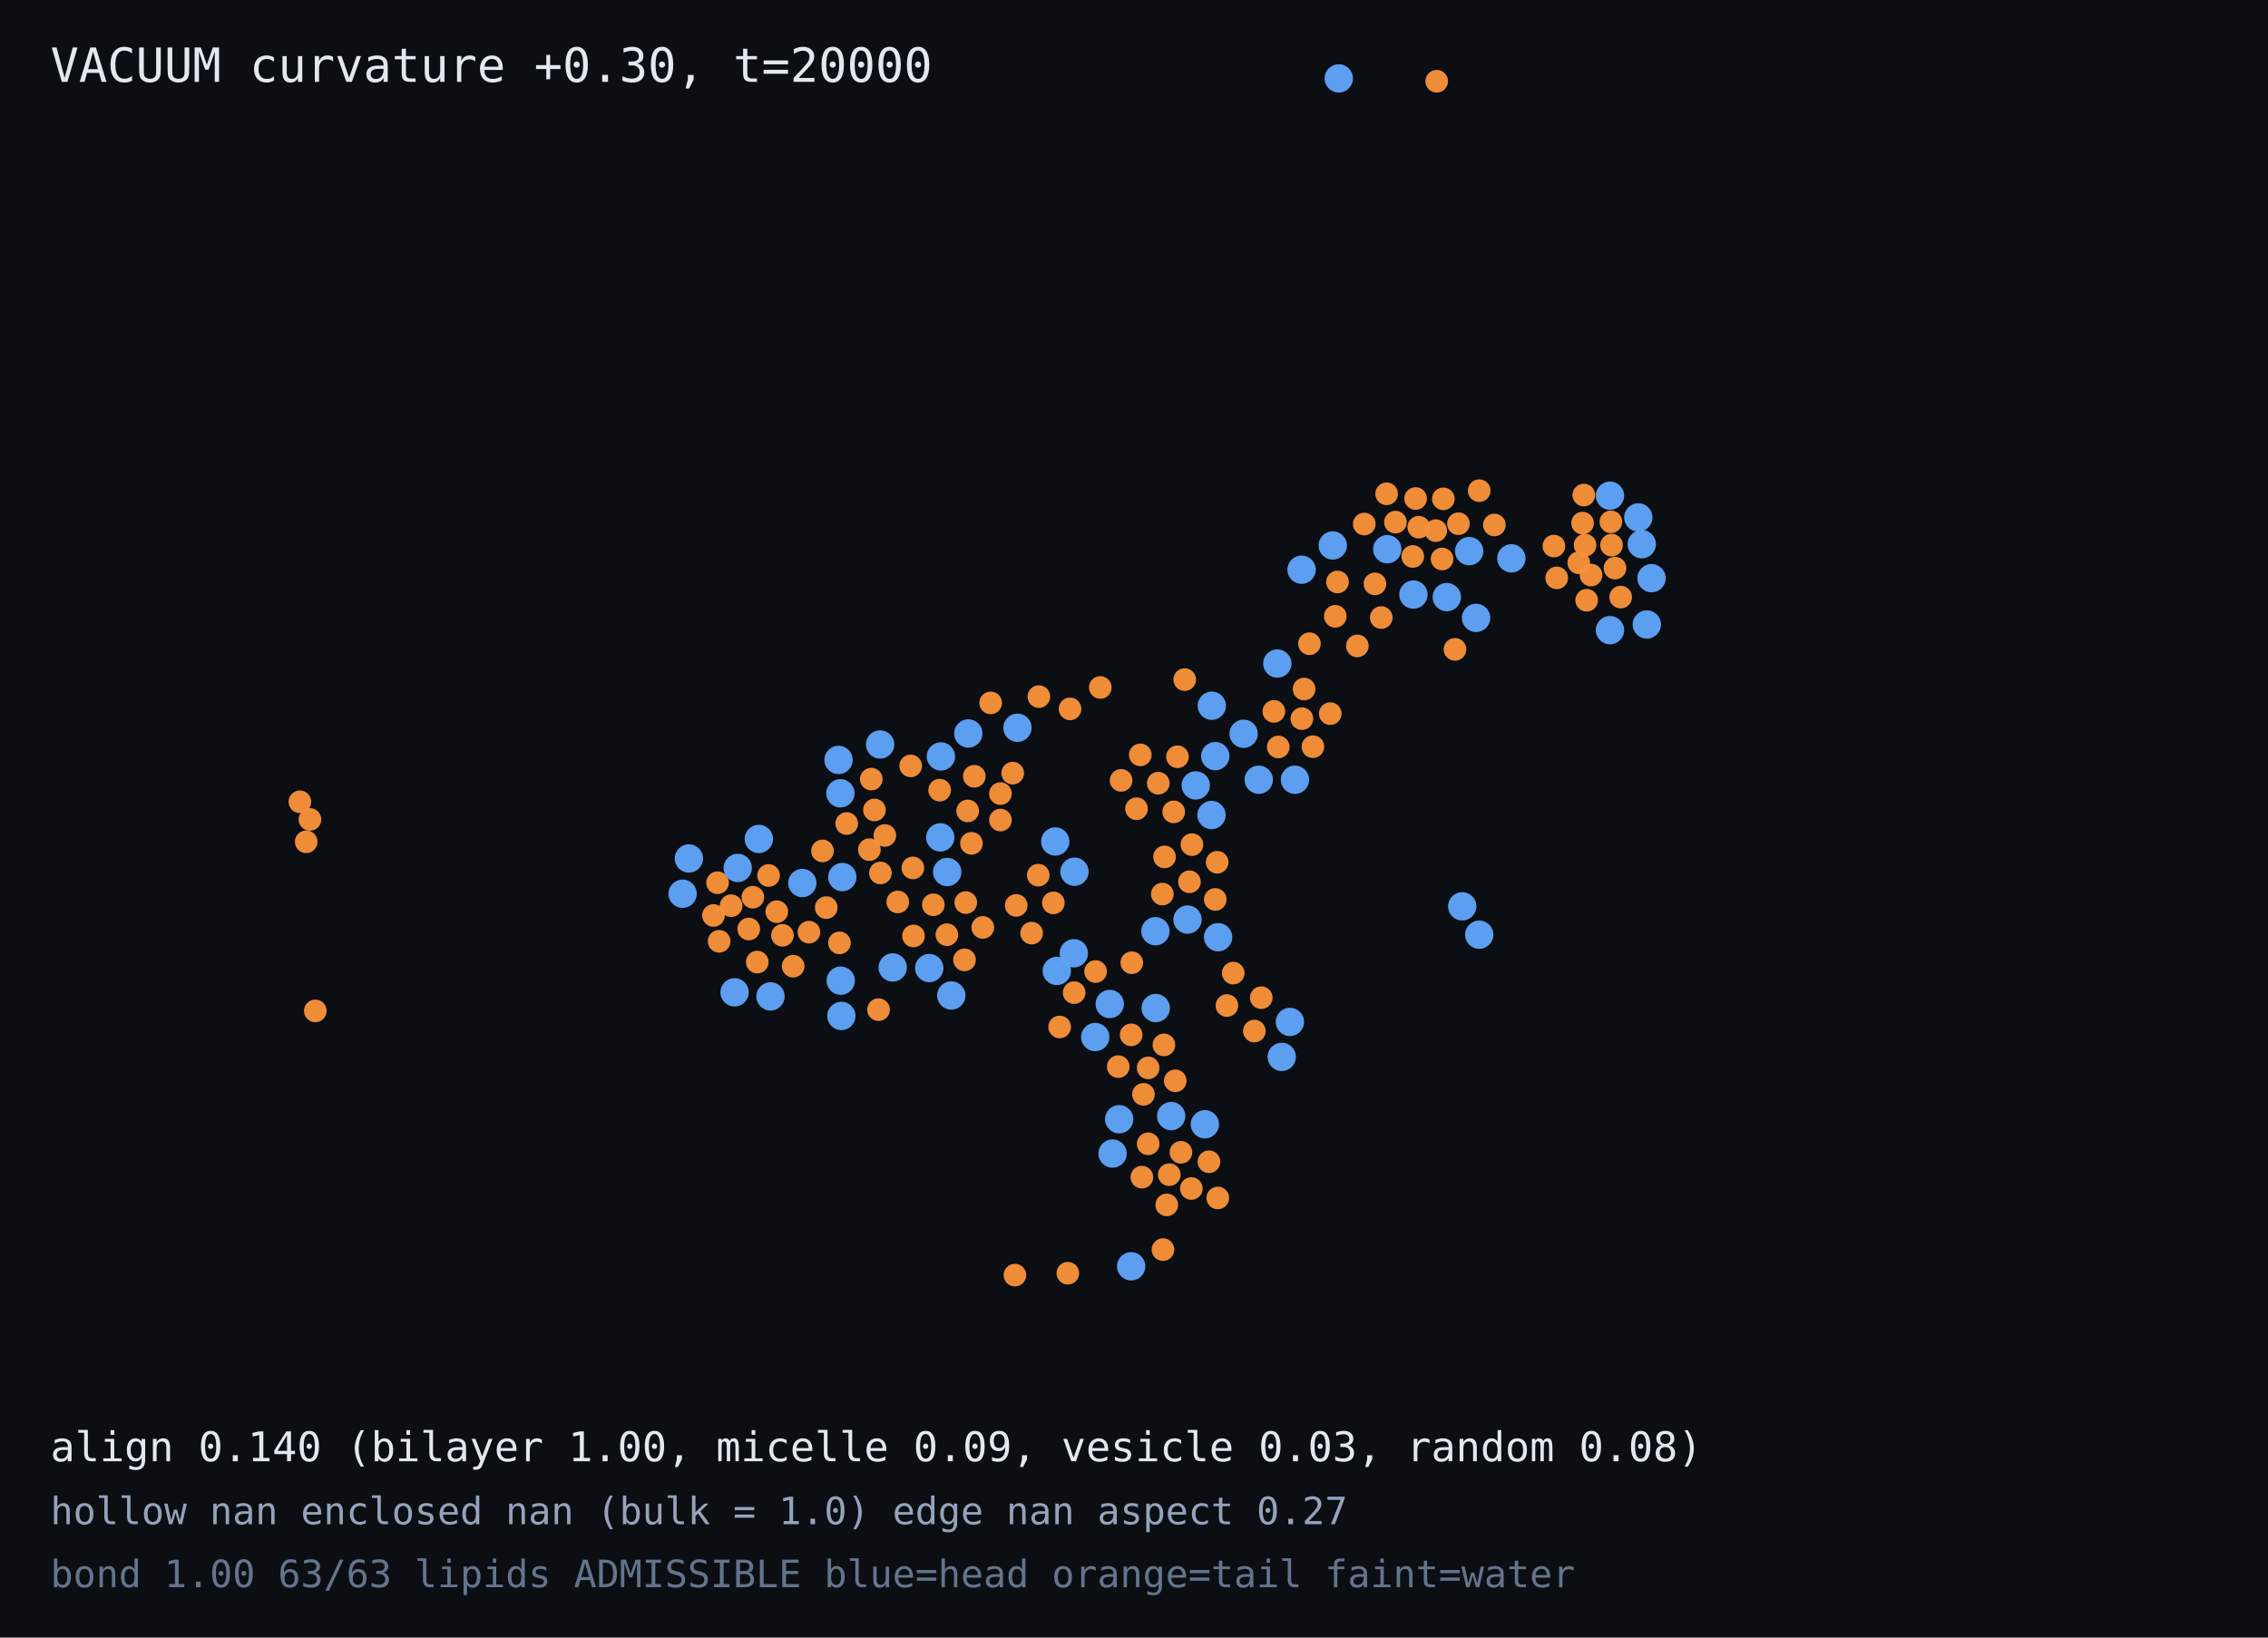
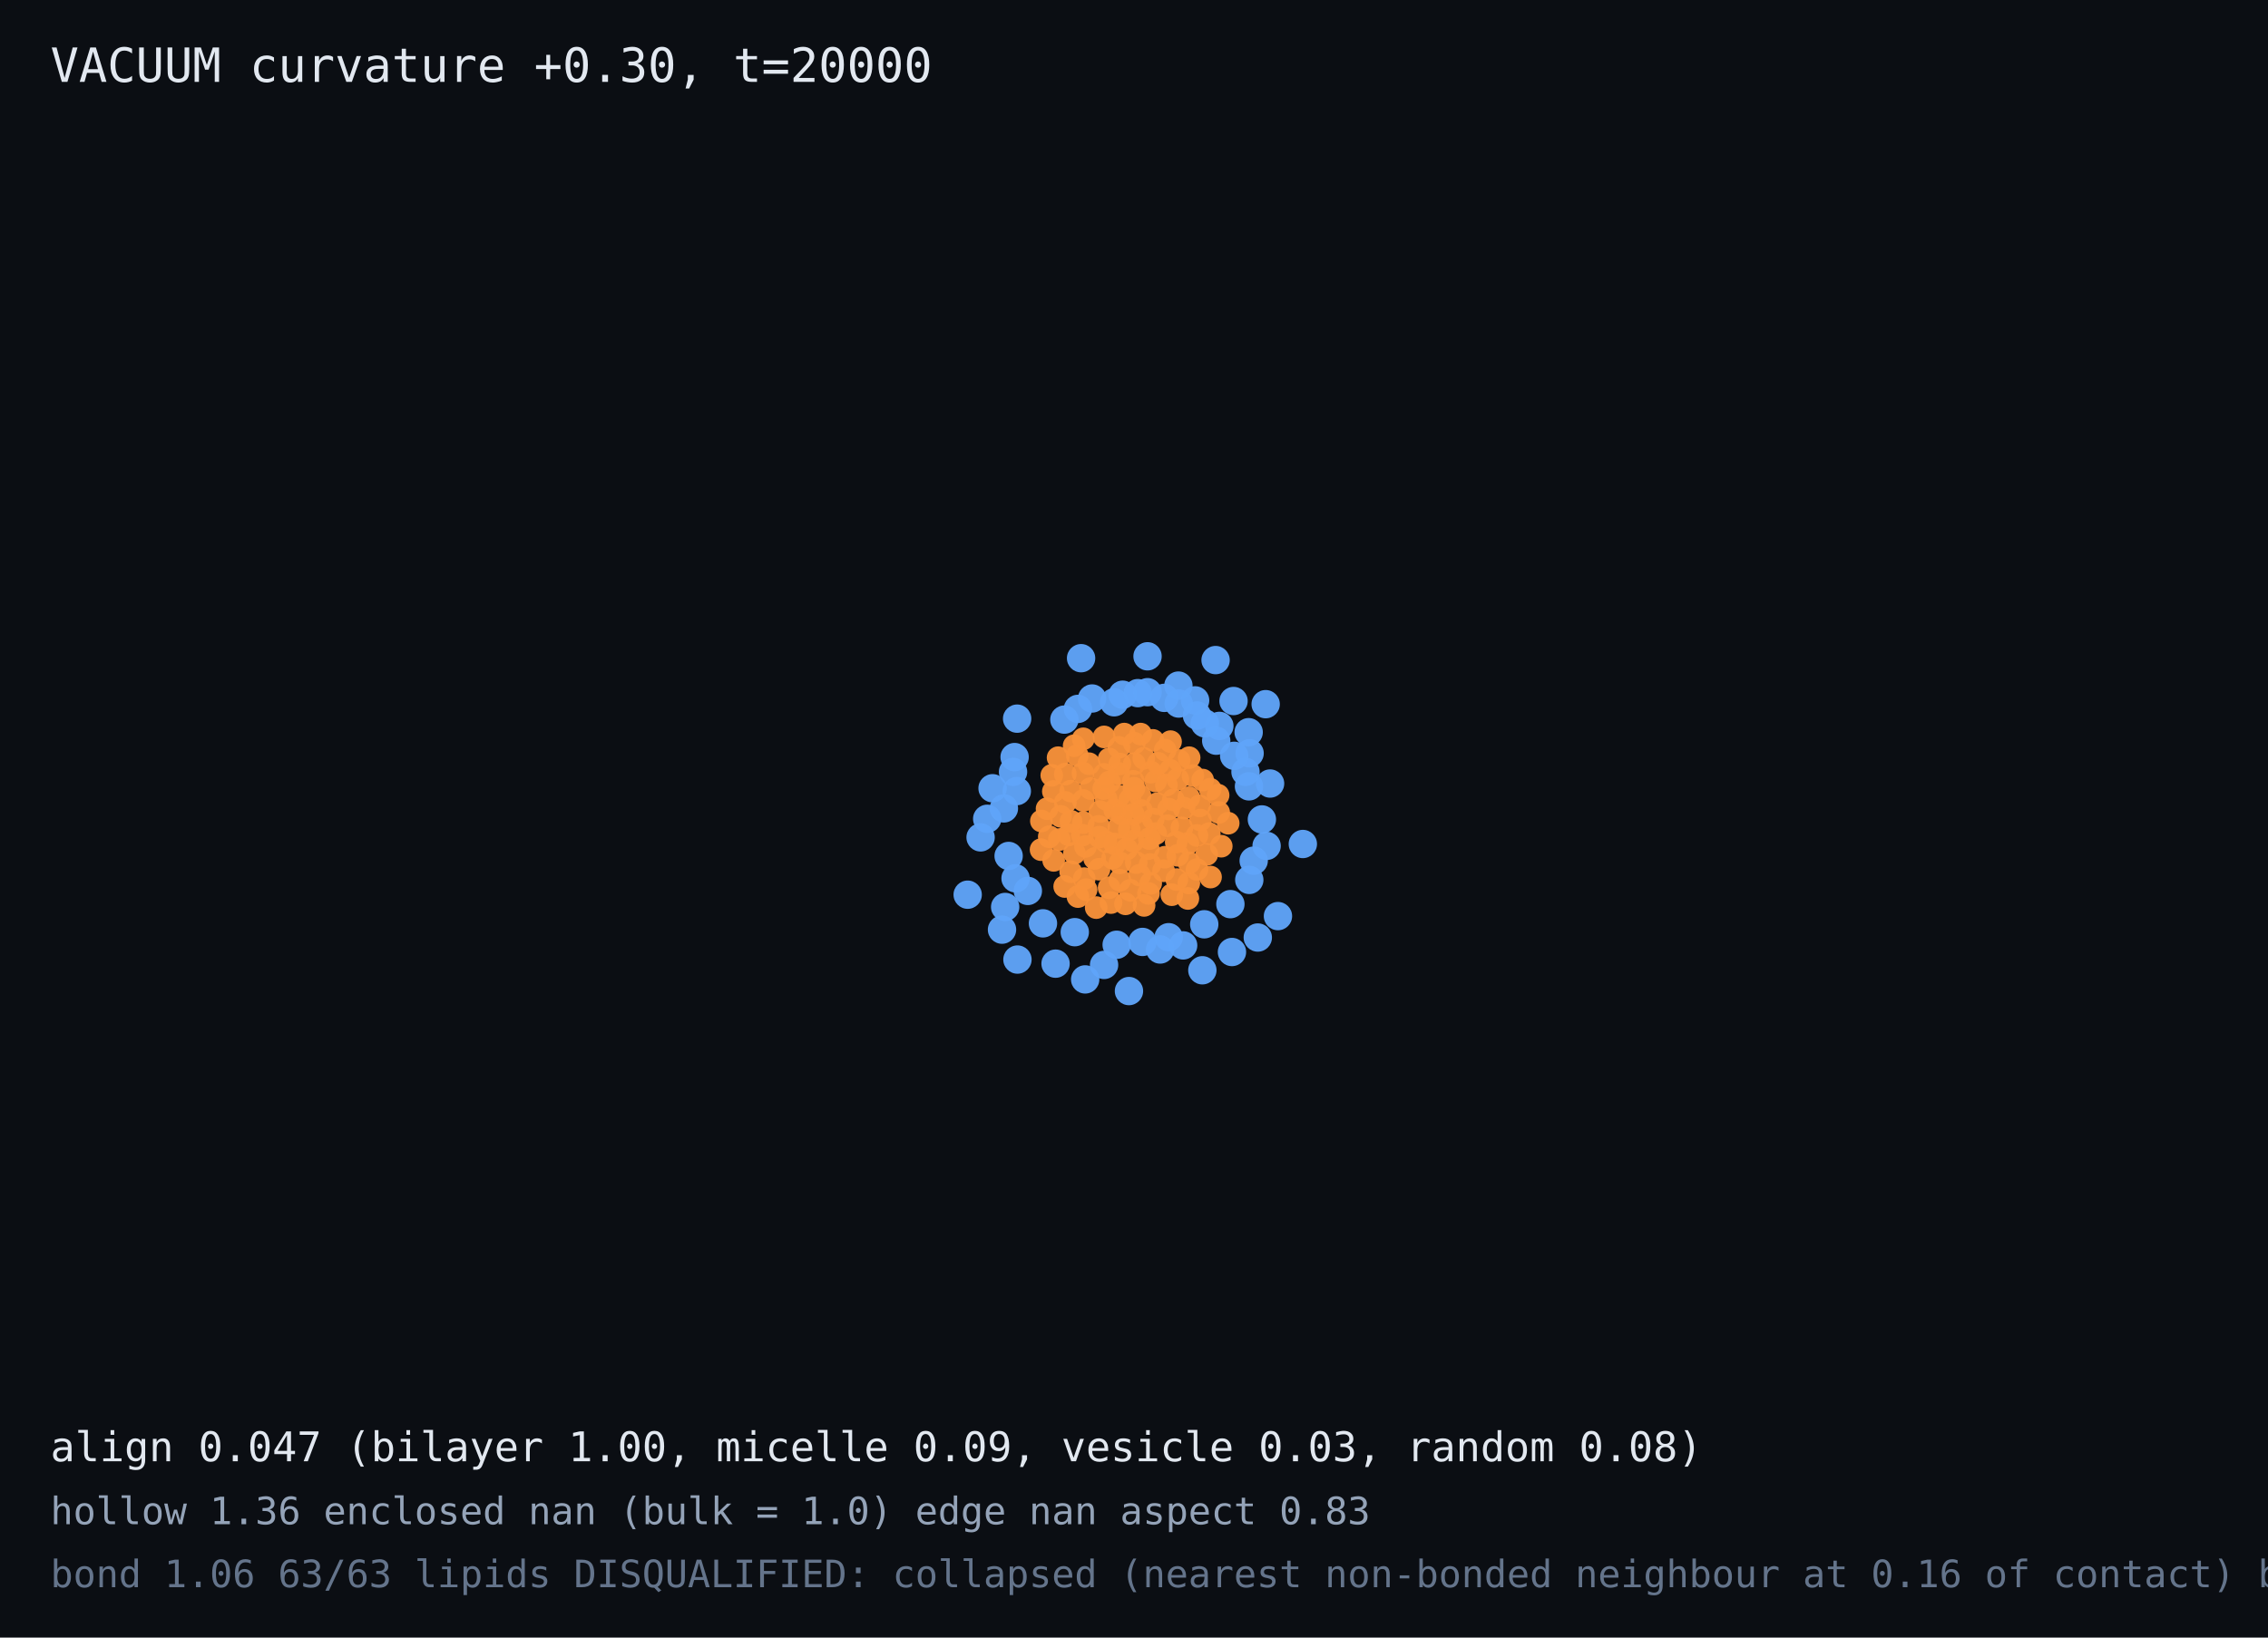
<svg xmlns="http://www.w3.org/2000/svg" width="720" height="520">
  <rect width="720" height="520" fill="#0b0e13" />
-   <circle cx="384.6" cy="258.8" r="4.5" fill="#60a5fa" opacity="0.95" />
-   <circle cx="372.6" cy="257.8" r="3.6" fill="#f9923a" opacity="0.95" />
-   <circle cx="360.8" cy="256.8" r="3.6" fill="#f9923a" opacity="0.95" />
-   <circle cx="244.6" cy="316.4" r="4.5" fill="#60a5fa" opacity="0.95" />
-   <circle cx="251.8" cy="306.8" r="3.6" fill="#f9923a" opacity="0.95" />
-   <circle cx="256.8" cy="296.0" r="3.6" fill="#f9923a" opacity="0.95" />
-   <circle cx="355.3" cy="355.4" r="4.5" fill="#60a5fa" opacity="0.95" />
-   <circle cx="364.5" cy="363.2" r="3.6" fill="#f9923a" opacity="0.95" />
-   <circle cx="371.2" cy="373.0" r="3.6" fill="#f9923a" opacity="0.95" />
-   <circle cx="406.9" cy="335.6" r="4.5" fill="#60a5fa" opacity="0.95" />
-   <circle cx="398.2" cy="327.4" r="3.6" fill="#f9923a" opacity="0.95" />
-   <circle cx="389.5" cy="319.3" r="3.6" fill="#f9923a" opacity="0.95" />
-   <circle cx="411.1" cy="247.6" r="4.5" fill="#60a5fa" opacity="0.95" />
-   <circle cx="416.8" cy="237.1" r="3.6" fill="#f9923a" opacity="0.95" />
-   <circle cx="422.3" cy="226.6" r="3.6" fill="#f9923a" opacity="0.95" />
-   <circle cx="468.6" cy="196.2" r="4.5" fill="#60a5fa" opacity="0.95" />
-   <circle cx="461.9" cy="206.2" r="3.6" fill="#f9923a" opacity="0.95" />
-   <circle cx="456.1" cy="25.8" r="3.6" fill="#f9923a" opacity="0.95" />
-   <circle cx="511.1" cy="157.4" r="4.5" fill="#60a5fa" opacity="0.95" />
-   <circle cx="502.4" cy="166.1" r="3.6" fill="#f9923a" opacity="0.95" />
-   <circle cx="493.3" cy="173.4" r="3.6" fill="#f9923a" opacity="0.95" />
-   <circle cx="279.4" cy="236.4" r="4.5" fill="#60a5fa" opacity="0.95" />
-   <circle cx="289.1" cy="243.2" r="3.6" fill="#f9923a" opacity="0.95" />
-   <circle cx="298.3" cy="250.9" r="3.6" fill="#f9923a" opacity="0.95" />
-   <circle cx="386.7" cy="297.6" r="4.5" fill="#60a5fa" opacity="0.95" />
-   <circle cx="385.8" cy="285.6" r="3.6" fill="#f9923a" opacity="0.95" />
-   <circle cx="386.4" cy="273.8" r="3.6" fill="#f9923a" opacity="0.95" />
-   <circle cx="520.1" cy="164.3" r="4.5" fill="#60a5fa" opacity="0.95" />
-   <circle cx="511.6" cy="173.1" r="3.6" fill="#f9923a" opacity="0.95" />
-   <circle cx="501.2" cy="178.7" r="3.6" fill="#f9923a" opacity="0.95" />
-   <circle cx="216.7" cy="283.8" r="4.5" fill="#60a5fa" opacity="0.95" />
-   <circle cx="226.5" cy="290.7" r="3.6" fill="#f9923a" opacity="0.95" />
-   <circle cx="237.7" cy="295.0" r="3.6" fill="#f9923a" opacity="0.95" />
-   <circle cx="302.0" cy="316.1" r="4.5" fill="#60a5fa" opacity="0.95" />
-   <circle cx="306.2" cy="304.8" r="3.6" fill="#f9923a" opacity="0.95" />
-   <circle cx="312.0" cy="294.5" r="3.6" fill="#f9923a" opacity="0.95" />
-   <circle cx="479.8" cy="177.3" r="4.5" fill="#60a5fa" opacity="0.95" />
-   <circle cx="474.4" cy="166.7" r="3.6" fill="#f9923a" opacity="0.95" />
-   <circle cx="469.6" cy="155.8" r="3.6" fill="#f9923a" opacity="0.95" />
-   <circle cx="394.8" cy="233.0" r="4.5" fill="#60a5fa" opacity="0.95" />
-   <circle cx="404.4" cy="225.9" r="3.6" fill="#f9923a" opacity="0.95" />
-   <circle cx="414.0" cy="218.8" r="3.6" fill="#f9923a" opacity="0.95" />
-   <circle cx="240.9" cy="266.4" r="4.5" fill="#60a5fa" opacity="0.95" />
-   <circle cx="244.0" cy="278.0" r="3.6" fill="#f9923a" opacity="0.95" />
-   <circle cx="246.6" cy="289.5" r="3.6" fill="#f9923a" opacity="0.95" />
-   <circle cx="423.1" cy="173.2" r="4.5" fill="#60a5fa" opacity="0.95" />
-   <circle cx="433.1" cy="166.4" r="3.6" fill="#f9923a" opacity="0.95" />
-   <circle cx="440.2" cy="156.8" r="3.6" fill="#f9923a" opacity="0.95" />
-   <circle cx="524.3" cy="183.6" r="4.5" fill="#60a5fa" opacity="0.95" />
-   <circle cx="512.7" cy="180.4" r="3.6" fill="#f9923a" opacity="0.95" />
-   <circle cx="503.2" cy="173.1" r="3.6" fill="#f9923a" opacity="0.95" />
-   <circle cx="521.2" cy="172.8" r="4.5" fill="#60a5fa" opacity="0.95" />
-   <circle cx="511.4" cy="165.7" r="3.6" fill="#f9923a" opacity="0.95" />
-   <circle cx="502.8" cy="157.2" r="3.6" fill="#f9923a" opacity="0.95" />
-   <circle cx="384.7" cy="224.1" r="4.5" fill="#60a5fa" opacity="0.95" />
-   <circle cx="376.1" cy="215.8" r="3.6" fill="#f9923a" opacity="0.95" />
-   <circle cx="369.2" cy="396.8" r="3.6" fill="#f9923a" opacity="0.95" />
-   <circle cx="469.6" cy="296.8" r="4.5" fill="#60a5fa" opacity="0.95" />
-   <circle cx="285.0" cy="286.4" r="3.6" fill="#f9923a" opacity="0.95" />
-   <circle cx="289.8" cy="275.6" r="3.6" fill="#f9923a" opacity="0.95" />
-   <circle cx="233.2" cy="315.1" r="4.5" fill="#60a5fa" opacity="0.95" />
-   <circle cx="240.4" cy="305.5" r="3.6" fill="#f9923a" opacity="0.95" />
-   <circle cx="248.4" cy="297.0" r="3.6" fill="#f9923a" opacity="0.95" />
-   <circle cx="379.6" cy="249.4" r="4.5" fill="#60a5fa" opacity="0.95" />
-   <circle cx="367.7" cy="248.7" r="3.6" fill="#f9923a" opacity="0.95" />
-   <circle cx="355.9" cy="247.8" r="3.6" fill="#f9923a" opacity="0.95" />
-   <circle cx="295.0" cy="307.4" r="4.5" fill="#60a5fa" opacity="0.95" />
-   <circle cx="300.6" cy="296.8" r="3.6" fill="#f9923a" opacity="0.95" />
-   <circle cx="306.6" cy="286.6" r="3.6" fill="#f9923a" opacity="0.95" />
-   <circle cx="335.5" cy="308.3" r="4.5" fill="#60a5fa" opacity="0.95" />
-   <circle cx="347.8" cy="308.5" r="3.6" fill="#f9923a" opacity="0.95" />
-   <circle cx="359.3" cy="305.7" r="3.6" fill="#f9923a" opacity="0.95" />
-   <circle cx="347.7" cy="329.3" r="4.5" fill="#60a5fa" opacity="0.95" />
-   <circle cx="355.0" cy="338.7" r="3.6" fill="#f9923a" opacity="0.95" />
-   <circle cx="363.0" cy="347.5" r="3.6" fill="#f9923a" opacity="0.95" />
-   <circle cx="371.8" cy="354.4" r="4.5" fill="#60a5fa" opacity="0.95" />
-   <circle cx="374.9" cy="365.9" r="3.6" fill="#f9923a" opacity="0.95" />
-   <circle cx="378.2" cy="377.4" r="3.6" fill="#f9923a" opacity="0.95" />
-   <circle cx="335.0" cy="267.2" r="4.5" fill="#60a5fa" opacity="0.95" />
-   <circle cx="329.6" cy="277.9" r="3.6" fill="#f9923a" opacity="0.95" />
-   <circle cx="322.6" cy="287.5" r="3.6" fill="#f9923a" opacity="0.95" />
-   <circle cx="359.1" cy="402.1" r="4.5" fill="#60a5fa" opacity="0.95" />
-   <circle cx="349.3" cy="218.3" r="3.6" fill="#f9923a" opacity="0.95" />
-   <circle cx="339.7" cy="225.1" r="3.6" fill="#f9923a" opacity="0.95" />
-   <circle cx="459.3" cy="189.6" r="4.5" fill="#60a5fa" opacity="0.95" />
-   <circle cx="457.8" cy="177.5" r="3.6" fill="#f9923a" opacity="0.95" />
-   <circle cx="463.0" cy="166.3" r="3.6" fill="#f9923a" opacity="0.95" />
-   <circle cx="266.2" cy="241.3" r="4.5" fill="#60a5fa" opacity="0.95" />
-   <circle cx="276.6" cy="247.4" r="3.6" fill="#f9923a" opacity="0.95" />
-   <circle cx="95.2" cy="254.6" r="3.6" fill="#f9923a" opacity="0.95" />
-   <circle cx="298.5" cy="265.9" r="4.5" fill="#60a5fa" opacity="0.95" />
-   <circle cx="307.2" cy="257.5" r="3.6" fill="#f9923a" opacity="0.95" />
-   <circle cx="317.6" cy="252.0" r="3.6" fill="#f9923a" opacity="0.95" />
-   <circle cx="323.0" cy="231.1" r="4.5" fill="#60a5fa" opacity="0.95" />
-   <circle cx="329.8" cy="221.2" r="3.6" fill="#f9923a" opacity="0.95" />
-   <circle cx="339.0" cy="404.3" r="3.6" fill="#f9923a" opacity="0.95" />
-   <circle cx="266.8" cy="251.9" r="4.5" fill="#60a5fa" opacity="0.95" />
-   <circle cx="277.6" cy="257.2" r="3.6" fill="#f9923a" opacity="0.95" />
-   <circle cx="98.4" cy="260.2" r="3.6" fill="#f9923a" opacity="0.95" />
-   <circle cx="466.4" cy="175.0" r="4.5" fill="#60a5fa" opacity="0.95" />
-   <circle cx="455.8" cy="168.5" r="3.6" fill="#f9923a" opacity="0.95" />
-   <circle cx="449.4" cy="158.3" r="3.6" fill="#f9923a" opacity="0.95" />
-   <circle cx="300.7" cy="276.9" r="4.5" fill="#60a5fa" opacity="0.95" />
-   <circle cx="308.4" cy="267.8" r="3.6" fill="#f9923a" opacity="0.95" />
-   <circle cx="317.6" cy="260.4" r="3.6" fill="#f9923a" opacity="0.95" />
-   <circle cx="218.7" cy="272.6" r="4.5" fill="#60a5fa" opacity="0.95" />
-   <circle cx="227.8" cy="280.3" r="3.6" fill="#f9923a" opacity="0.95" />
-   <circle cx="239.0" cy="284.9" r="3.6" fill="#f9923a" opacity="0.95" />
-   <circle cx="353.2" cy="366.3" r="4.5" fill="#60a5fa" opacity="0.95" />
-   <circle cx="362.5" cy="373.8" r="3.6" fill="#f9923a" opacity="0.95" />
-   <circle cx="370.4" cy="382.6" r="3.6" fill="#f9923a" opacity="0.95" />
-   <circle cx="234.2" cy="275.6" r="4.5" fill="#60a5fa" opacity="0.95" />
-   <circle cx="232.1" cy="287.6" r="3.6" fill="#f9923a" opacity="0.95" />
-   <circle cx="228.3" cy="298.9" r="3.6" fill="#f9923a" opacity="0.95" />
-   <circle cx="448.7" cy="188.8" r="4.5" fill="#60a5fa" opacity="0.95" />
-   <circle cx="448.5" cy="176.7" r="3.6" fill="#f9923a" opacity="0.95" />
-   <circle cx="443.0" cy="165.8" r="3.6" fill="#f9923a" opacity="0.95" />
-   <circle cx="405.5" cy="210.7" r="4.5" fill="#60a5fa" opacity="0.95" />
-   <circle cx="415.7" cy="204.4" r="3.6" fill="#f9923a" opacity="0.95" />
-   <circle cx="423.9" cy="195.7" r="3.6" fill="#f9923a" opacity="0.95" />
-   <circle cx="267.1" cy="322.6" r="4.5" fill="#60a5fa" opacity="0.95" />
-   <circle cx="278.9" cy="320.6" r="3.6" fill="#f9923a" opacity="0.95" />
-   <circle cx="100.1" cy="321.0" r="3.6" fill="#f9923a" opacity="0.95" />
-   <circle cx="385.8" cy="240.1" r="4.5" fill="#60a5fa" opacity="0.95" />
-   <circle cx="373.8" cy="240.3" r="3.6" fill="#f9923a" opacity="0.95" />
-   <circle cx="362.0" cy="239.7" r="3.6" fill="#f9923a" opacity="0.95" />
-   <circle cx="366.9" cy="320.1" r="4.5" fill="#60a5fa" opacity="0.95" />
-   <circle cx="369.5" cy="331.8" r="3.6" fill="#f9923a" opacity="0.95" />
-   <circle cx="373.1" cy="343.2" r="3.6" fill="#f9923a" opacity="0.95" />
-   <circle cx="298.7" cy="240.2" r="4.5" fill="#60a5fa" opacity="0.95" />
-   <circle cx="309.3" cy="246.5" r="3.6" fill="#f9923a" opacity="0.95" />
-   <circle cx="321.5" cy="245.5" r="3.6" fill="#f9923a" opacity="0.95" />
-   <circle cx="440.4" cy="174.4" r="4.5" fill="#60a5fa" opacity="0.95" />
-   <circle cx="450.4" cy="167.4" r="3.6" fill="#f9923a" opacity="0.95" />
-   <circle cx="458.2" cy="158.4" r="3.6" fill="#f9923a" opacity="0.95" />
-   <circle cx="511.1" cy="200.1" r="4.5" fill="#60a5fa" opacity="0.95" />
-   <circle cx="503.7" cy="190.6" r="3.6" fill="#f9923a" opacity="0.95" />
-   <circle cx="494.2" cy="183.5" r="3.6" fill="#f9923a" opacity="0.95" />
-   <circle cx="341.1" cy="276.8" r="4.5" fill="#60a5fa" opacity="0.95" />
-   <circle cx="334.4" cy="286.7" r="3.6" fill="#f9923a" opacity="0.95" />
-   <circle cx="327.5" cy="296.3" r="3.6" fill="#f9923a" opacity="0.95" />
-   <circle cx="254.7" cy="280.4" r="4.5" fill="#60a5fa" opacity="0.95" />
-   <circle cx="261.1" cy="270.2" r="3.6" fill="#f9923a" opacity="0.95" />
-   <circle cx="268.8" cy="261.5" r="3.6" fill="#f9923a" opacity="0.95" />
-   <circle cx="399.6" cy="247.6" r="4.5" fill="#60a5fa" opacity="0.95" />
-   <circle cx="405.8" cy="237.2" r="3.6" fill="#f9923a" opacity="0.95" />
-   <circle cx="413.3" cy="228.2" r="3.6" fill="#f9923a" opacity="0.95" />
-   <circle cx="377.0" cy="292.0" r="4.5" fill="#60a5fa" opacity="0.95" />
-   <circle cx="377.6" cy="280.0" r="3.6" fill="#f9923a" opacity="0.95" />
-   <circle cx="378.4" cy="268.2" r="3.6" fill="#f9923a" opacity="0.95" />
-   <circle cx="464.2" cy="287.8" r="4.5" fill="#60a5fa" opacity="0.95" />
-   <circle cx="279.5" cy="277.2" r="3.6" fill="#f9923a" opacity="0.95" />
-   <circle cx="280.9" cy="265.3" r="3.6" fill="#f9923a" opacity="0.95" />
-   <circle cx="522.8" cy="198.3" r="4.5" fill="#60a5fa" opacity="0.95" />
-   <circle cx="514.5" cy="189.6" r="3.6" fill="#f9923a" opacity="0.95" />
-   <circle cx="505.1" cy="182.6" r="3.6" fill="#f9923a" opacity="0.95" />
-   <circle cx="409.5" cy="324.5" r="4.5" fill="#60a5fa" opacity="0.95" />
-   <circle cx="400.4" cy="316.8" r="3.6" fill="#f9923a" opacity="0.95" />
-   <circle cx="391.5" cy="309.0" r="3.6" fill="#f9923a" opacity="0.95" />
-   <circle cx="266.9" cy="311.4" r="4.5" fill="#60a5fa" opacity="0.95" />
-   <circle cx="266.5" cy="299.4" r="3.6" fill="#f9923a" opacity="0.95" />
-   <circle cx="262.3" cy="288.2" r="3.6" fill="#f9923a" opacity="0.95" />
-   <circle cx="382.5" cy="357.0" r="4.5" fill="#60a5fa" opacity="0.95" />
-   <circle cx="383.8" cy="368.9" r="3.6" fill="#f9923a" opacity="0.95" />
-   <circle cx="386.6" cy="380.4" r="3.6" fill="#f9923a" opacity="0.95" />
-   <circle cx="283.4" cy="307.2" r="4.5" fill="#60a5fa" opacity="0.95" />
-   <circle cx="290.0" cy="297.2" r="3.6" fill="#f9923a" opacity="0.95" />
-   <circle cx="296.3" cy="287.3" r="3.6" fill="#f9923a" opacity="0.95" />
-   <circle cx="340.9" cy="302.7" r="4.5" fill="#60a5fa" opacity="0.95" />
-   <circle cx="341.0" cy="315.2" r="3.6" fill="#f9923a" opacity="0.95" />
-   <circle cx="336.4" cy="326.1" r="3.6" fill="#f9923a" opacity="0.95" />
-   <circle cx="352.3" cy="318.8" r="4.5" fill="#60a5fa" opacity="0.95" />
-   <circle cx="359.1" cy="328.6" r="3.6" fill="#f9923a" opacity="0.95" />
-   <circle cx="364.5" cy="339.1" r="3.6" fill="#f9923a" opacity="0.95" />
-   <circle cx="366.8" cy="295.7" r="4.5" fill="#60a5fa" opacity="0.95" />
-   <circle cx="369.0" cy="283.9" r="3.6" fill="#f9923a" opacity="0.95" />
-   <circle cx="369.7" cy="272.1" r="3.6" fill="#f9923a" opacity="0.95" />
-   <circle cx="425.0" cy="24.9" r="4.5" fill="#60a5fa" opacity="0.95" />
-   <circle cx="430.9" cy="205.1" r="3.6" fill="#f9923a" opacity="0.95" />
-   <circle cx="438.5" cy="196.1" r="3.6" fill="#f9923a" opacity="0.95" />
-   <circle cx="267.4" cy="278.5" r="4.5" fill="#60a5fa" opacity="0.95" />
-   <circle cx="276.0" cy="269.8" r="3.6" fill="#f9923a" opacity="0.95" />
-   <circle cx="97.2" cy="267.3" r="3.6" fill="#f9923a" opacity="0.95" />
-   <circle cx="413.2" cy="180.9" r="4.5" fill="#60a5fa" opacity="0.95" />
-   <circle cx="424.6" cy="184.8" r="3.6" fill="#f9923a" opacity="0.95" />
-   <circle cx="436.5" cy="185.4" r="3.6" fill="#f9923a" opacity="0.95" />
-   <circle cx="307.4" cy="232.9" r="4.5" fill="#60a5fa" opacity="0.95" />
-   <circle cx="314.5" cy="223.2" r="3.6" fill="#f9923a" opacity="0.95" />
-   <circle cx="322.2" cy="404.9" r="3.6" fill="#f9923a" opacity="0.95" />
+   <circle cx="346.7" cy="221.8" r="4.5" fill="#60a5fa" opacity="0.95" />
+   <circle cx="355.2" cy="252.8" r="3.6" fill="#f9923a" opacity="0.95" />
+   <circle cx="369.8" cy="272.2" r="3.6" fill="#f9923a" opacity="0.95" />
+   <circle cx="321.6" cy="245.1" r="4.5" fill="#60a5fa" opacity="0.95" />
+   <circle cx="343.6" cy="265.2" r="3.6" fill="#f9923a" opacity="0.95" />
+   <circle cx="357.3" cy="287.0" r="3.6" fill="#f9923a" opacity="0.95" />
+   <circle cx="320.2" cy="271.8" r="4.5" fill="#60a5fa" opacity="0.95" />
+   <circle cx="348.9" cy="276.0" r="3.6" fill="#f9923a" opacity="0.95" />
+   <circle cx="372.0" cy="284.1" r="3.6" fill="#f9923a" opacity="0.95" />
+   <circle cx="362.7" cy="299.1" r="4.5" fill="#60a5fa" opacity="0.95" />
+   <circle cx="380.0" cy="276.1" r="3.6" fill="#f9923a" opacity="0.95" />
+   <circle cx="386.7" cy="252.5" r="3.6" fill="#f9923a" opacity="0.95" />
+   <circle cx="395.4" cy="245.1" r="4.5" fill="#60a5fa" opacity="0.95" />
+   <circle cx="365.4" cy="245.2" r="3.6" fill="#f9923a" opacity="0.95" />
+   <circle cx="341.0" cy="236.8" r="3.6" fill="#f9923a" opacity="0.95" />
+   <circle cx="402.1" cy="268.6" r="4.5" fill="#60a5fa" opacity="0.95" />
+   <circle cx="375.9" cy="256.6" r="3.6" fill="#f9923a" opacity="0.95" />
+   <circle cx="360.1" cy="236.0" r="3.6" fill="#f9923a" opacity="0.95" />
+   <circle cx="382.5" cy="229.7" r="4.5" fill="#60a5fa" opacity="0.95" />
+   <circle cx="361.9" cy="252.7" r="3.6" fill="#f9923a" opacity="0.95" />
+   <circle cx="334.4" cy="251.3" r="3.6" fill="#f9923a" opacity="0.95" />
+   <circle cx="385.9" cy="209.6" r="4.5" fill="#60a5fa" opacity="0.95" />
+   <circle cx="371.6" cy="235.5" r="3.6" fill="#f9923a" opacity="0.95" />
+   <circle cx="366.1" cy="260.1" r="3.6" fill="#f9923a" opacity="0.95" />
+   <circle cx="390.6" cy="287.1" r="4.5" fill="#60a5fa" opacity="0.95" />
+   <circle cx="381.1" cy="260.4" r="3.6" fill="#f9923a" opacity="0.95" />
+   <circle cx="369.9" cy="238.2" r="3.6" fill="#f9923a" opacity="0.95" />
+   <circle cx="358.4" cy="314.7" r="4.5" fill="#60a5fa" opacity="0.95" />
+   <circle cx="348.0" cy="288.2" r="3.6" fill="#f9923a" opacity="0.95" />
+   <circle cx="330.5" cy="269.8" r="3.6" fill="#f9923a" opacity="0.95" />
+   <circle cx="342.2" cy="225.1" r="4.5" fill="#60a5fa" opacity="0.95" />
+   <circle cx="353.9" cy="257.2" r="3.6" fill="#f9923a" opacity="0.95" />
+   <circle cx="377.1" cy="267.8" r="3.6" fill="#f9923a" opacity="0.95" />
+   <circle cx="322.8" cy="251.2" r="4.5" fill="#60a5fa" opacity="0.95" />
+   <circle cx="349.0" cy="265.8" r="3.6" fill="#f9923a" opacity="0.95" />
+   <circle cx="363.2" cy="287.5" r="3.6" fill="#f9923a" opacity="0.95" />
+   <circle cx="350.5" cy="306.4" r="4.5" fill="#60a5fa" opacity="0.95" />
+   <circle cx="338.0" cy="281.5" r="3.6" fill="#f9923a" opacity="0.95" />
+   <circle cx="332.4" cy="256.8" r="3.6" fill="#f9923a" opacity="0.95" />
+   <circle cx="374.1" cy="217.7" r="4.5" fill="#60a5fa" opacity="0.95" />
+   <circle cx="355.5" cy="242.6" r="3.6" fill="#f9923a" opacity="0.95" />
+   <circle cx="353.9" cy="268.0" r="3.6" fill="#f9923a" opacity="0.95" />
+   <circle cx="391.6" cy="222.6" r="4.5" fill="#60a5fa" opacity="0.95" />
+   <circle cx="371.5" cy="244.6" r="3.6" fill="#f9923a" opacity="0.95" />
+   <circle cx="349.2" cy="257.7" r="3.6" fill="#f9923a" opacity="0.95" />
+   <circle cx="375.6" cy="300.2" r="4.5" fill="#60a5fa" opacity="0.95" />
+   <circle cx="373.9" cy="271.6" r="3.6" fill="#f9923a" opacity="0.95" />
+   <circle cx="381.8" cy="247.7" r="3.6" fill="#f9923a" opacity="0.95" />
+   <circle cx="344.5" cy="311.0" r="4.5" fill="#60a5fa" opacity="0.95" />
+   <circle cx="344.8" cy="282.5" r="3.6" fill="#f9923a" opacity="0.95" />
+   <circle cx="330.6" cy="260.7" r="3.6" fill="#f9923a" opacity="0.95" />
+   <circle cx="331.1" cy="293.2" r="4.5" fill="#60a5fa" opacity="0.95" />
+   <circle cx="333.1" cy="265.7" r="3.6" fill="#f9923a" opacity="0.95" />
+   <circle cx="335.9" cy="240.6" r="3.6" fill="#f9923a" opacity="0.95" />
+   <circle cx="381.7" cy="308.1" r="4.5" fill="#60a5fa" opacity="0.95" />
+   <circle cx="384.3" cy="278.5" r="3.6" fill="#f9923a" opacity="0.95" />
+   <circle cx="371.0" cy="256.9" r="3.6" fill="#f9923a" opacity="0.95" />
+   <circle cx="307.2" cy="284.1" r="4.5" fill="#60a5fa" opacity="0.95" />
+   <circle cx="334.5" cy="273.2" r="3.6" fill="#f9923a" opacity="0.95" />
+   <circle cx="346.2" cy="250.4" r="3.6" fill="#f9923a" opacity="0.95" />
+   <circle cx="413.6" cy="268.0" r="4.5" fill="#60a5fa" opacity="0.95" />
+   <circle cx="386.9" cy="258.0" r="3.6" fill="#f9923a" opacity="0.95" />
+   <circle cx="362.4" cy="257.4" r="3.6" fill="#f9923a" opacity="0.95" />
+   <circle cx="380.0" cy="227.2" r="4.5" fill="#60a5fa" opacity="0.95" />
+   <circle cx="359.8" cy="248.1" r="3.6" fill="#f9923a" opacity="0.95" />
+   <circle cx="336.7" cy="259.2" r="3.6" fill="#f9923a" opacity="0.95" />
+   <circle cx="326.3" cy="282.9" r="4.5" fill="#60a5fa" opacity="0.95" />
+   <circle cx="355.5" cy="279.5" r="3.6" fill="#f9923a" opacity="0.95" />
+   <circle cx="375.2" cy="262.9" r="3.6" fill="#f9923a" opacity="0.95" />
+   <circle cx="313.4" cy="260.0" r="4.5" fill="#60a5fa" opacity="0.95" />
+   <circle cx="341.1" cy="270.9" r="3.6" fill="#f9923a" opacity="0.95" />
+   <circle cx="366.9" cy="264.7" r="3.6" fill="#f9923a" opacity="0.95" />
+   <circle cx="353.7" cy="223.0" r="4.5" fill="#60a5fa" opacity="0.95" />
+   <circle cx="358.7" cy="253.9" r="3.6" fill="#f9923a" opacity="0.95" />
+   <circle cx="361.8" cy="277.9" r="3.6" fill="#f9923a" opacity="0.95" />
+   <circle cx="356.4" cy="220.6" r="4.5" fill="#60a5fa" opacity="0.95" />
+   <circle cx="351.2" cy="253.8" r="3.6" fill="#f9923a" opacity="0.95" />
+   <circle cx="365.1" cy="274.5" r="3.6" fill="#f9923a" opacity="0.95" />
+   <circle cx="322.9" cy="228.2" r="4.5" fill="#60a5fa" opacity="0.95" />
+   <circle cx="339.9" cy="251.2" r="3.6" fill="#f9923a" opacity="0.95" />
+   <circle cx="359.7" cy="267.1" r="3.6" fill="#f9923a" opacity="0.95" />
+   <circle cx="341.2" cy="296.0" r="4.5" fill="#60a5fa" opacity="0.95" />
+   <circle cx="365.3" cy="280.5" r="3.6" fill="#f9923a" opacity="0.95" />
+   <circle cx="387.7" cy="268.7" r="3.6" fill="#f9923a" opacity="0.95" />
+   <circle cx="399.3" cy="297.7" r="4.5" fill="#60a5fa" opacity="0.95" />
+   <circle cx="377.4" cy="280.4" r="3.6" fill="#f9923a" opacity="0.95" />
+   <circle cx="358.5" cy="263.5" r="3.6" fill="#f9923a" opacity="0.95" />
+   <circle cx="396.7" cy="239.2" r="4.5" fill="#60a5fa" opacity="0.95" />
+   <circle cx="366.9" cy="248.0" r="3.6" fill="#f9923a" opacity="0.95" />
+   <circle cx="342.0" cy="239.9" r="3.6" fill="#f9923a" opacity="0.95" />
+   <circle cx="322.1" cy="240.4" r="4.5" fill="#60a5fa" opacity="0.95" />
+   <circle cx="339.3" cy="265.1" r="3.6" fill="#f9923a" opacity="0.95" />
+   <circle cx="352.7" cy="286.6" r="3.6" fill="#f9923a" opacity="0.95" />
+   <circle cx="364.3" cy="208.4" r="4.5" fill="#60a5fa" opacity="0.95" />
+   <circle cx="355.2" cy="237.3" r="3.6" fill="#f9923a" opacity="0.95" />
+   <circle cx="362.6" cy="262.4" r="3.6" fill="#f9923a" opacity="0.95" />
+   <circle cx="396.4" cy="232.5" r="4.5" fill="#60a5fa" opacity="0.95" />
+   <circle cx="370.3" cy="249.3" r="3.6" fill="#f9923a" opacity="0.95" />
+   <circle cx="343.8" cy="245.5" r="3.6" fill="#f9923a" opacity="0.95" />
+   <circle cx="405.7" cy="290.9" r="4.5" fill="#60a5fa" opacity="0.95" />
+   <circle cx="377.1" cy="285.3" r="3.6" fill="#f9923a" opacity="0.95" />
+   <circle cx="357.7" cy="269.6" r="3.6" fill="#f9923a" opacity="0.95" />
+   <circle cx="315.1" cy="250.3" r="4.5" fill="#60a5fa" opacity="0.95" />
+   <circle cx="343.9" cy="261.2" r="3.6" fill="#f9923a" opacity="0.95" />
+   <circle cx="358.8" cy="282.7" r="3.6" fill="#f9923a" opacity="0.95" />
+   <circle cx="337.9" cy="228.5" r="4.5" fill="#60a5fa" opacity="0.95" />
+   <circle cx="356.1" cy="258.5" r="3.6" fill="#f9923a" opacity="0.95" />
+   <circle cx="380.0" cy="265.3" r="3.6" fill="#f9923a" opacity="0.95" />
+   <circle cx="322.4" cy="278.9" r="4.5" fill="#60a5fa" opacity="0.95" />
+   <circle cx="352.1" cy="281.9" r="3.6" fill="#f9923a" opacity="0.95" />
+   <circle cx="373.4" cy="267.4" r="3.6" fill="#f9923a" opacity="0.95" />
+   <circle cx="374.2" cy="223.4" r="4.5" fill="#60a5fa" opacity="0.95" />
+   <circle cx="355.2" cy="245.6" r="3.6" fill="#f9923a" opacity="0.95" />
+   <circle cx="344.6" cy="268.8" r="3.6" fill="#f9923a" opacity="0.95" />
+   <circle cx="391.1" cy="302.3" r="4.5" fill="#60a5fa" opacity="0.95" />
+   <circle cx="373.6" cy="279.3" r="3.6" fill="#f9923a" opacity="0.95" />
+   <circle cx="367.4" cy="255.2" r="3.6" fill="#f9923a" opacity="0.95" />
+   <circle cx="379.4" cy="222.4" r="4.5" fill="#60a5fa" opacity="0.95" />
+   <circle cx="352.1" cy="241.0" r="3.6" fill="#f9923a" opacity="0.95" />
+   <circle cx="351.1" cy="267.3" r="3.6" fill="#f9923a" opacity="0.95" />
+   <circle cx="401.8" cy="223.6" r="4.5" fill="#60a5fa" opacity="0.95" />
+   <circle cx="377.5" cy="240.6" r="3.6" fill="#f9923a" opacity="0.95" />
+   <circle cx="359.8" cy="258.6" r="3.6" fill="#f9923a" opacity="0.95" />
+   <circle cx="386.1" cy="235.2" r="4.5" fill="#60a5fa" opacity="0.95" />
+   <circle cx="360.0" cy="250.3" r="3.6" fill="#f9923a" opacity="0.95" />
+   <circle cx="333.9" cy="246.2" r="3.6" fill="#f9923a" opacity="0.95" />
+   <circle cx="400.6" cy="260.2" r="4.5" fill="#60a5fa" opacity="0.95" />
+   <circle cx="370.7" cy="262.2" r="3.6" fill="#f9923a" opacity="0.95" />
+   <circle cx="347.5" cy="272.6" r="3.6" fill="#f9923a" opacity="0.95" />
+   <circle cx="318.7" cy="256.7" r="4.5" fill="#60a5fa" opacity="0.95" />
+   <circle cx="348.8" cy="262.4" r="3.6" fill="#f9923a" opacity="0.95" />
+   <circle cx="364.6" cy="283.7" r="3.6" fill="#f9923a" opacity="0.95" />
+   <circle cx="371.0" cy="297.6" r="4.5" fill="#60a5fa" opacity="0.95" />
+   <circle cx="383.1" cy="271.3" r="3.6" fill="#f9923a" opacity="0.95" />
+   <circle cx="378.7" cy="246.3" r="3.6" fill="#f9923a" opacity="0.95" />
+   <circle cx="323.0" cy="304.7" r="4.5" fill="#60a5fa" opacity="0.95" />
+   <circle cx="342.2" cy="284.7" r="3.6" fill="#f9923a" opacity="0.95" />
+   <circle cx="355.2" cy="262.7" r="3.6" fill="#f9923a" opacity="0.95" />
+   <circle cx="369.6" cy="221.6" r="4.5" fill="#60a5fa" opacity="0.95" />
+   <circle cx="350.5" cy="245.9" r="3.6" fill="#f9923a" opacity="0.95" />
+   <circle cx="353.2" cy="272.5" r="3.6" fill="#f9923a" opacity="0.95" />
+   <circle cx="398.0" cy="273.3" r="4.5" fill="#60a5fa" opacity="0.95" />
+   <circle cx="377.4" cy="253.3" r="3.6" fill="#f9923a" opacity="0.95" />
+   <circle cx="362.1" cy="233.1" r="3.6" fill="#f9923a" opacity="0.95" />
+   <circle cx="391.8" cy="240.0" r="4.5" fill="#60a5fa" opacity="0.95" />
+   <circle cx="363.1" cy="240.8" r="3.6" fill="#f9923a" opacity="0.95" />
+   <circle cx="338.2" cy="245.8" r="3.6" fill="#f9923a" opacity="0.95" />
+   <circle cx="382.3" cy="293.5" r="4.5" fill="#60a5fa" opacity="0.95" />
+   <circle cx="383.9" cy="264.7" r="3.6" fill="#f9923a" opacity="0.95" />
+   <circle cx="374.3" cy="241.5" r="3.6" fill="#f9923a" opacity="0.95" />
+   <circle cx="311.3" cy="265.9" r="4.5" fill="#60a5fa" opacity="0.95" />
+   <circle cx="340.0" cy="260.8" r="3.6" fill="#f9923a" opacity="0.95" />
+   <circle cx="364.9" cy="266.3" r="3.6" fill="#f9923a" opacity="0.95" />
+   <circle cx="335.1" cy="306.0" r="4.5" fill="#60a5fa" opacity="0.95" />
+   <circle cx="344.2" cy="279.0" r="3.6" fill="#f9923a" opacity="0.95" />
+   <circle cx="343.9" cy="254.2" r="3.6" fill="#f9923a" opacity="0.95" />
+   <circle cx="387.1" cy="230.5" r="4.5" fill="#60a5fa" opacity="0.95" />
+   <circle cx="360.1" cy="242.5" r="3.6" fill="#f9923a" opacity="0.95" />
+   <circle cx="338.2" cy="254.8" r="3.6" fill="#f9923a" opacity="0.95" />
+   <circle cx="396.5" cy="249.7" r="4.5" fill="#60a5fa" opacity="0.95" />
+   <circle cx="367.7" cy="242.4" r="3.6" fill="#f9923a" opacity="0.95" />
+   <circle cx="343.9" cy="234.6" r="3.6" fill="#f9923a" opacity="0.95" />
+   <circle cx="354.5" cy="300.0" r="4.5" fill="#60a5fa" opacity="0.95" />
+   <circle cx="369.4" cy="276.5" r="3.6" fill="#f9923a" opacity="0.95" />
+   <circle cx="389.9" cy="261.4" r="3.6" fill="#f9923a" opacity="0.95" />
+   <circle cx="318.1" cy="295.2" r="4.5" fill="#60a5fa" opacity="0.95" />
+   <circle cx="339.9" cy="276.8" r="3.6" fill="#f9923a" opacity="0.95" />
+   <circle cx="364.5" cy="269.5" r="3.6" fill="#f9923a" opacity="0.95" />
+   <circle cx="361.2" cy="220.1" r="4.5" fill="#60a5fa" opacity="0.95" />
+   <circle cx="350.4" cy="250.4" r="3.6" fill="#f9923a" opacity="0.95" />
+   <circle cx="360.7" cy="273.9" r="3.6" fill="#f9923a" opacity="0.95" />
+   <circle cx="364.3" cy="219.8" r="4.5" fill="#60a5fa" opacity="0.95" />
+   <circle cx="352.2" cy="248.3" r="3.6" fill="#f9923a" opacity="0.95" />
+   <circle cx="355.5" cy="274.0" r="3.6" fill="#f9923a" opacity="0.95" />
+   <circle cx="396.6" cy="279.4" r="4.5" fill="#60a5fa" opacity="0.95" />
+   <circle cx="380.8" cy="255.9" r="3.6" fill="#f9923a" opacity="0.95" />
+   <circle cx="366.0" cy="235.1" r="3.6" fill="#f9923a" opacity="0.95" />
+   <circle cx="343.2" cy="209.0" r="4.5" fill="#60a5fa" opacity="0.95" />
+   <circle cx="356.9" cy="233.1" r="3.6" fill="#f9923a" opacity="0.95" />
+   <circle cx="372.5" cy="254.0" r="3.6" fill="#f9923a" opacity="0.95" />
+   <circle cx="403.2" cy="248.8" r="4.5" fill="#60a5fa" opacity="0.95" />
+   <circle cx="373.9" cy="247.4" r="3.6" fill="#f9923a" opacity="0.95" />
+   <circle cx="350.5" cy="234.0" r="3.6" fill="#f9923a" opacity="0.95" />
+   <circle cx="368.3" cy="301.5" r="4.5" fill="#60a5fa" opacity="0.95" />
+   <circle cx="377.5" cy="274.0" r="3.6" fill="#f9923a" opacity="0.95" />
+   <circle cx="384.2" cy="250.6" r="3.6" fill="#f9923a" opacity="0.95" />
+   <circle cx="319.1" cy="288.0" r="4.5" fill="#60a5fa" opacity="0.95" />
+   <circle cx="336.3" cy="266.6" r="3.6" fill="#f9923a" opacity="0.95" />
+   <circle cx="345.7" cy="242.5" r="3.6" fill="#f9923a" opacity="0.95" />
  <text x="16" y="26" fill="#e2e8f0" font-family="monospace" font-size="15">VACUUM curvature +0.30, t=20000</text>
-   <text x="16" y="464" fill="#e2e8f0" font-family="monospace" font-size="13">align 0.140  (bilayer 1.00, micelle 0.09, vesicle 0.03, random 0.08)</text>
-   <text x="16" y="484" fill="#94a3b8" font-family="monospace" font-size="12">hollow nan   enclosed nan (bulk = 1.0)   edge nan   aspect 0.27</text>
-   <text x="16" y="504" fill="#64748b" font-family="monospace" font-size="12">bond 1.00   63/63 lipids   ADMISSIBLE   blue=head orange=tail faint=water</text>
+   <text x="16" y="464" fill="#e2e8f0" font-family="monospace" font-size="13">align 0.047  (bilayer 1.00, micelle 0.09, vesicle 0.03, random 0.08)</text>
+   <text x="16" y="484" fill="#94a3b8" font-family="monospace" font-size="12">hollow 1.36   enclosed nan (bulk = 1.0)   edge nan   aspect 0.83</text>
+   <text x="16" y="504" fill="#64748b" font-family="monospace" font-size="12">bond 1.06   63/63 lipids   DISQUALIFIED: collapsed (nearest non-bonded neighbour at 0.16 of contact)   blue=head orange=tail faint=water</text>
</svg>
